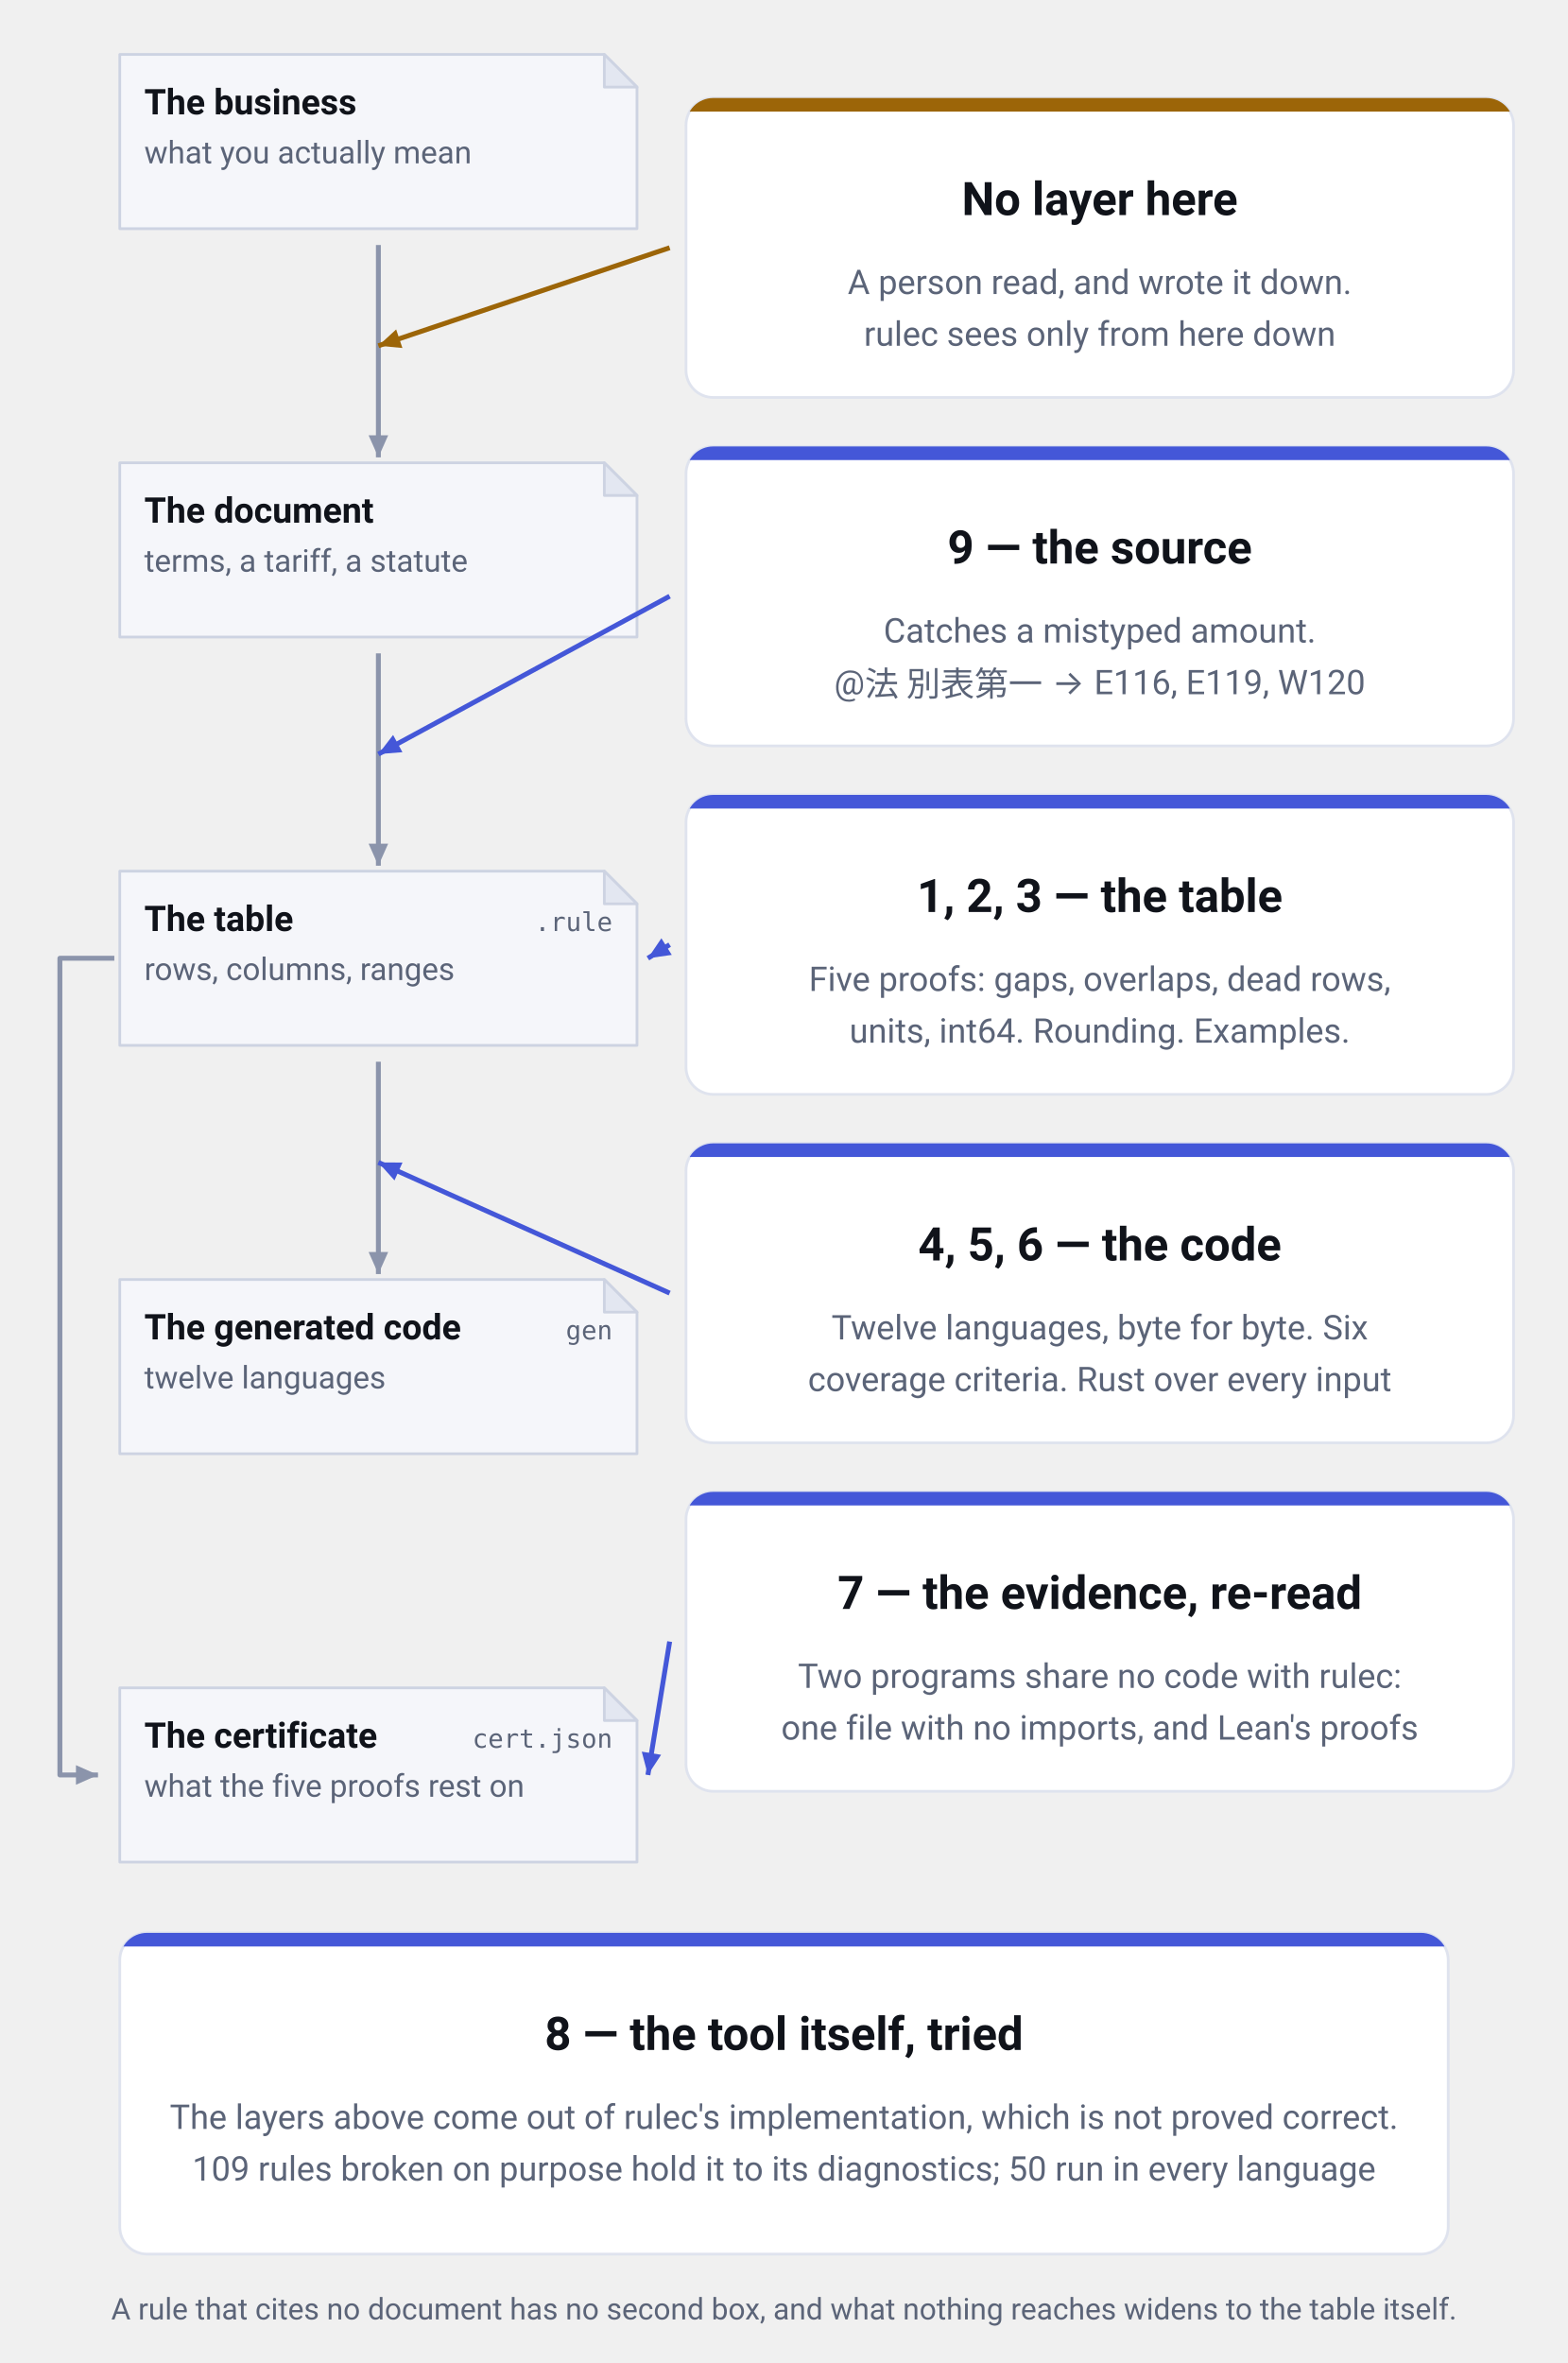
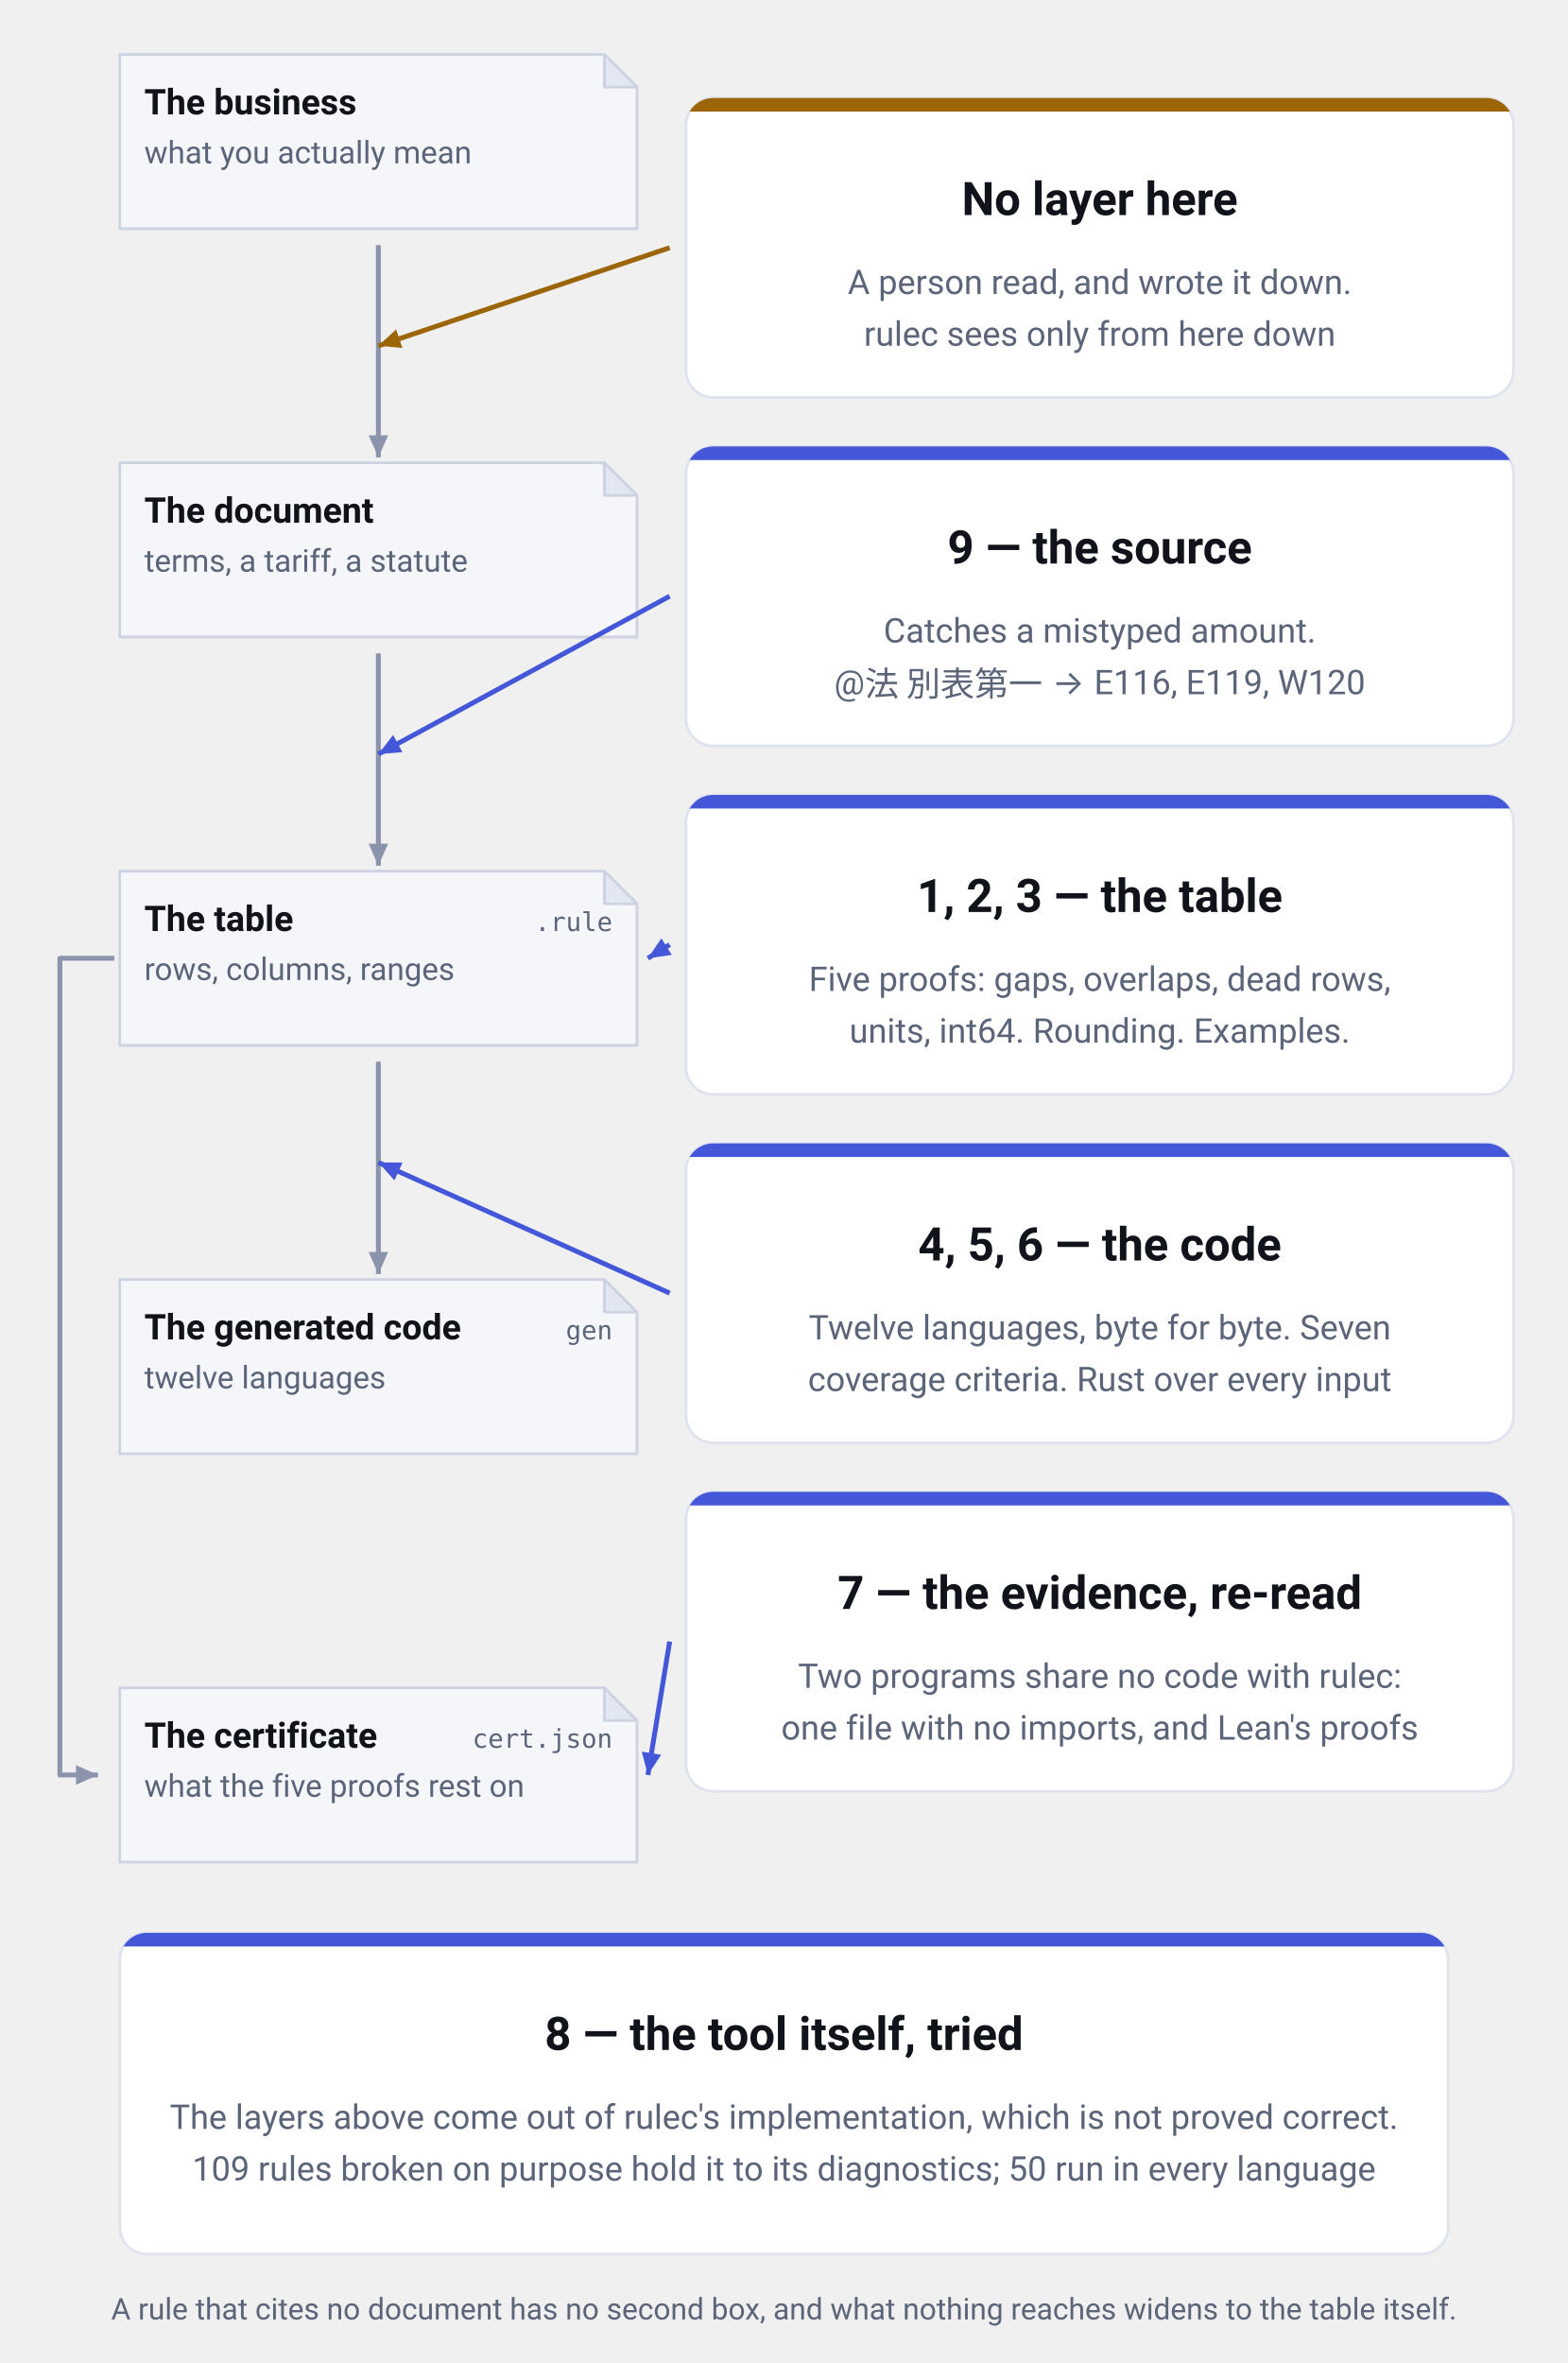
<svg xmlns="http://www.w3.org/2000/svg" viewBox="0 0 576 868" width="576" height="868" role="img" aria-label="What each of the nine layers stands between. Down the left run the business as it is, the document it was copied from, the table as written, and the generated code, each a copy of the one above it. The table produces one more thing, the certificate (cert.json, what the five proofs rest on), joined to it by a line that runs down the left margin. Between the document and the table stands layer 9, the source check (E116, E119, W120); between the table and the code stand layers 4, 5 and 6, the vectors, the coverage criteria and the model checker. The table itself is watched by layers 1, 2 and 3; the certificate is read back by layer 7, two programs that share no code with rulec. At the topmost joint, between the business and the document, there is no layer at all: that is where a person read and decided. Only layer 8, the repository's own tests, is aimed at the tool rather than at anything on the spine." font-family="-apple-system, BlinkMacSystemFont, &quot;Hiragino Sans&quot;, &quot;Noto Sans JP&quot;, &quot;Yu Gothic&quot;, Meiryo, &quot;Segoe UI&quot;, Roboto, sans-serif">
  <defs>
    <marker id="head-neutral" viewBox="0 0 10 10" refX="9" refY="5" markerWidth="9" markerHeight="9" markerUnits="userSpaceOnUse" orient="auto">
      <path d="M0,1 L9,5 L0,9 Z" fill="#8b94ab" />
    </marker>
    <marker id="head-accent" viewBox="0 0 10 10" refX="9" refY="5" markerWidth="9" markerHeight="9" markerUnits="userSpaceOnUse" orient="auto">
      <path d="M0,1 L9,5 L0,9 Z" fill="#4457d8" />
    </marker>
    <marker id="head-human" viewBox="0 0 10 10" refX="9" refY="5" markerWidth="9" markerHeight="9" markerUnits="userSpaceOnUse" orient="auto">
      <path d="M0,1 L9,5 L0,9 Z" fill="#9c6508" />
    </marker>
  </defs>
  <path d="M44,20 H222 L234,32 V84 H44 Z" fill="#f5f6fa" stroke="#cdd3e2" stroke-linejoin="round" />
  <path d="M222,20 V32 H234 Z" fill="#e3e7f1" stroke="#cdd3e2" stroke-linejoin="round" />
  <text x="53" y="42" font-size="13" font-weight="600" text-anchor="start" fill="#10131a">The business</text>
  <text x="53" y="60" font-size="11.5" font-weight="400" text-anchor="start" fill="#5b6478">what you actually mean</text>
  <path d="M44,170 H222 L234,182 V234 H44 Z" fill="#f5f6fa" stroke="#cdd3e2" stroke-linejoin="round" />
  <path d="M222,170 V182 H234 Z" fill="#e3e7f1" stroke="#cdd3e2" stroke-linejoin="round" />
  <text x="53" y="192" font-size="13" font-weight="600" text-anchor="start" fill="#10131a">The document</text>
  <text x="53" y="210" font-size="11.5" font-weight="400" text-anchor="start" fill="#5b6478">terms, a tariff, a statute</text>
  <path d="M44,320 H222 L234,332 V384 H44 Z" fill="#f5f6fa" stroke="#cdd3e2" stroke-linejoin="round" />
  <path d="M222,320 V332 H234 Z" fill="#e3e7f1" stroke="#cdd3e2" stroke-linejoin="round" />
  <text x="53" y="342" font-size="13" font-weight="600" text-anchor="start" fill="#10131a">The table</text>
  <text x="225" y="342" font-size="9.5" font-weight="400" text-anchor="end" fill="#5b6478" font-family="ui-monospace, SFMono-Regular, Menlo, Consolas, monospace">.rule</text>
  <text x="53" y="360" font-size="11.5" font-weight="400" text-anchor="start" fill="#5b6478">rows, columns, ranges</text>
  <path d="M44,470 H222 L234,482 V534 H44 Z" fill="#f5f6fa" stroke="#cdd3e2" stroke-linejoin="round" />
  <path d="M222,470 V482 H234 Z" fill="#e3e7f1" stroke="#cdd3e2" stroke-linejoin="round" />
  <text x="53" y="492" font-size="13" font-weight="600" text-anchor="start" fill="#10131a">The generated code</text>
  <text x="225" y="492" font-size="9.5" font-weight="400" text-anchor="end" fill="#5b6478" font-family="ui-monospace, SFMono-Regular, Menlo, Consolas, monospace">gen</text>
  <text x="53" y="510" font-size="11.5" font-weight="400" text-anchor="start" fill="#5b6478">twelve languages</text>
  <path d="M44,620 H222 L234,632 V684 H44 Z" fill="#f5f6fa" stroke="#cdd3e2" stroke-linejoin="round" />
  <path d="M222,620 V632 H234 Z" fill="#e3e7f1" stroke="#cdd3e2" stroke-linejoin="round" />
  <text x="53" y="642" font-size="13" font-weight="600" text-anchor="start" fill="#10131a">The certificate</text>
  <text x="225" y="642" font-size="9.5" font-weight="400" text-anchor="end" fill="#5b6478" font-family="ui-monospace, SFMono-Regular, Menlo, Consolas, monospace">cert.json</text>
  <text x="53" y="660" font-size="11.5" font-weight="400" text-anchor="start" fill="#5b6478">what the five proofs rest on</text>
  <line x1="139.0" y1="90" x2="139.0" y2="168" stroke="#8b94ab" stroke-width="1.8" marker-end="url(#head-neutral)" />
  <line x1="139.0" y1="240" x2="139.0" y2="318" stroke="#8b94ab" stroke-width="1.8" marker-end="url(#head-neutral)" />
  <line x1="139.0" y1="390" x2="139.0" y2="468" stroke="#8b94ab" stroke-width="1.8" marker-end="url(#head-neutral)" />
  <path d="M42,352.0 H22 V652.0 H36" fill="none" stroke="#8b94ab" stroke-width="1.8" stroke-linejoin="round" marker-end="url(#head-neutral)" />
  <clipPath id="clip-c0">
    <rect x="252" y="36" width="304" height="110" rx="10" />
  </clipPath>
  <rect x="252" y="36" width="304" height="110" rx="10" fill="#ffffff" stroke="#dfe3ee" />
  <rect x="252" y="36" width="304" height="5" fill="#9c6508" clip-path="url(#clip-c0)" />
  <text x="404.0" y="79" font-size="17" font-weight="700" text-anchor="middle" fill="#10131a">No layer here</text>
  <text x="404.0" y="108" font-size="12.5" font-weight="400" text-anchor="middle" fill="#5b6478">A person read, and wrote it down.</text>
  <text x="404.0" y="127" font-size="12.5" font-weight="400" text-anchor="middle" fill="#5b6478">rulec sees only from here down</text>
  <line x1="246" y1="91.0" x2="139.0" y2="127.0" stroke="#9c6508" stroke-width="1.8" marker-end="url(#head-human)" />
  <clipPath id="clip-c1">
    <rect x="252" y="164" width="304" height="110" rx="10" />
  </clipPath>
  <rect x="252" y="164" width="304" height="110" rx="10" fill="#ffffff" stroke="#dfe3ee" />
  <rect x="252" y="164" width="304" height="5" fill="#4457d8" clip-path="url(#clip-c1)" />
  <text x="404.0" y="207" font-size="17" font-weight="700" text-anchor="middle" fill="#10131a">9 — the source</text>
  <text x="404.0" y="236" font-size="12.5" font-weight="400" text-anchor="middle" fill="#5b6478">Catches a mistyped amount.</text>
  <text x="404.0" y="255" font-size="12.5" font-weight="400" text-anchor="middle" fill="#5b6478">@法 別表第一 → E116, E119, W120</text>
  <line x1="246" y1="219.0" x2="139.0" y2="277.0" stroke="#4457d8" stroke-width="1.8" marker-end="url(#head-accent)" />
  <clipPath id="clip-c2">
    <rect x="252" y="292" width="304" height="110" rx="10" />
  </clipPath>
  <rect x="252" y="292" width="304" height="110" rx="10" fill="#ffffff" stroke="#dfe3ee" />
  <rect x="252" y="292" width="304" height="5" fill="#4457d8" clip-path="url(#clip-c2)" />
  <text x="404.0" y="335" font-size="17" font-weight="700" text-anchor="middle" fill="#10131a">1, 2, 3 — the table</text>
  <text x="404.0" y="364" font-size="12.5" font-weight="400" text-anchor="middle" fill="#5b6478">Five proofs: gaps, overlaps, dead rows,</text>
  <text x="404.0" y="383" font-size="12.5" font-weight="400" text-anchor="middle" fill="#5b6478">units, int64. Rounding. Examples.</text>
  <line x1="246" y1="347.0" x2="238" y2="352.0" stroke="#4457d8" stroke-width="1.8" marker-end="url(#head-accent)" />
  <clipPath id="clip-c3">
    <rect x="252" y="420" width="304" height="110" rx="10" />
  </clipPath>
  <rect x="252" y="420" width="304" height="110" rx="10" fill="#ffffff" stroke="#dfe3ee" />
  <rect x="252" y="420" width="304" height="5" fill="#4457d8" clip-path="url(#clip-c3)" />
  <text x="404.0" y="463" font-size="17" font-weight="700" text-anchor="middle" fill="#10131a">4, 5, 6 — the code</text>
-   <text x="404.0" y="492" font-size="12.5" font-weight="400" text-anchor="middle" fill="#5b6478">Twelve languages, byte for byte. Six</text>
+   <text x="404.0" y="492" font-size="12.5" font-weight="400" text-anchor="middle" fill="#5b6478">Twelve languages, byte for byte. Seven</text>
  <text x="404.0" y="511" font-size="12.5" font-weight="400" text-anchor="middle" fill="#5b6478">coverage criteria. Rust over every input</text>
  <line x1="246" y1="475.0" x2="139.0" y2="427.0" stroke="#4457d8" stroke-width="1.8" marker-end="url(#head-accent)" />
  <clipPath id="clip-c4">
    <rect x="252" y="548" width="304" height="110" rx="10" />
  </clipPath>
  <rect x="252" y="548" width="304" height="110" rx="10" fill="#ffffff" stroke="#dfe3ee" />
  <rect x="252" y="548" width="304" height="5" fill="#4457d8" clip-path="url(#clip-c4)" />
  <text x="404.0" y="591" font-size="17" font-weight="700" text-anchor="middle" fill="#10131a">7 — the evidence, re-read</text>
  <text x="404.0" y="620" font-size="12.5" font-weight="400" text-anchor="middle" fill="#5b6478">Two programs share no code with rulec:</text>
  <text x="404.0" y="639" font-size="12.5" font-weight="400" text-anchor="middle" fill="#5b6478">one file with no imports, and Lean's proofs</text>
  <line x1="246" y1="603.0" x2="238" y2="652.0" stroke="#4457d8" stroke-width="1.8" marker-end="url(#head-accent)" />
  <clipPath id="clip-foot">
    <rect x="44" y="710" width="488" height="118" rx="10" />
  </clipPath>
  <rect x="44" y="710" width="488" height="118" rx="10" fill="#ffffff" stroke="#dfe3ee" />
  <rect x="44" y="710" width="488" height="5" fill="#4457d8" clip-path="url(#clip-foot)" />
  <text x="288.0" y="753" font-size="17" font-weight="700" text-anchor="middle" fill="#10131a">8 — the tool itself, tried</text>
  <text x="288.0" y="782" font-size="12.5" font-weight="400" text-anchor="middle" fill="#5b6478">The layers above come out of rulec's implementation, which is not proved correct.</text>
  <text x="288.0" y="801" font-size="12.5" font-weight="400" text-anchor="middle" fill="#5b6478">109 rules broken on purpose hold it to its diagnostics; 50 run in every language</text>
  <text x="288.0" y="852" font-size="11" font-weight="400" text-anchor="middle" fill="#5b6478">A rule that cites no document has no second box, and what nothing reaches widens to the table itself.</text>
</svg>
